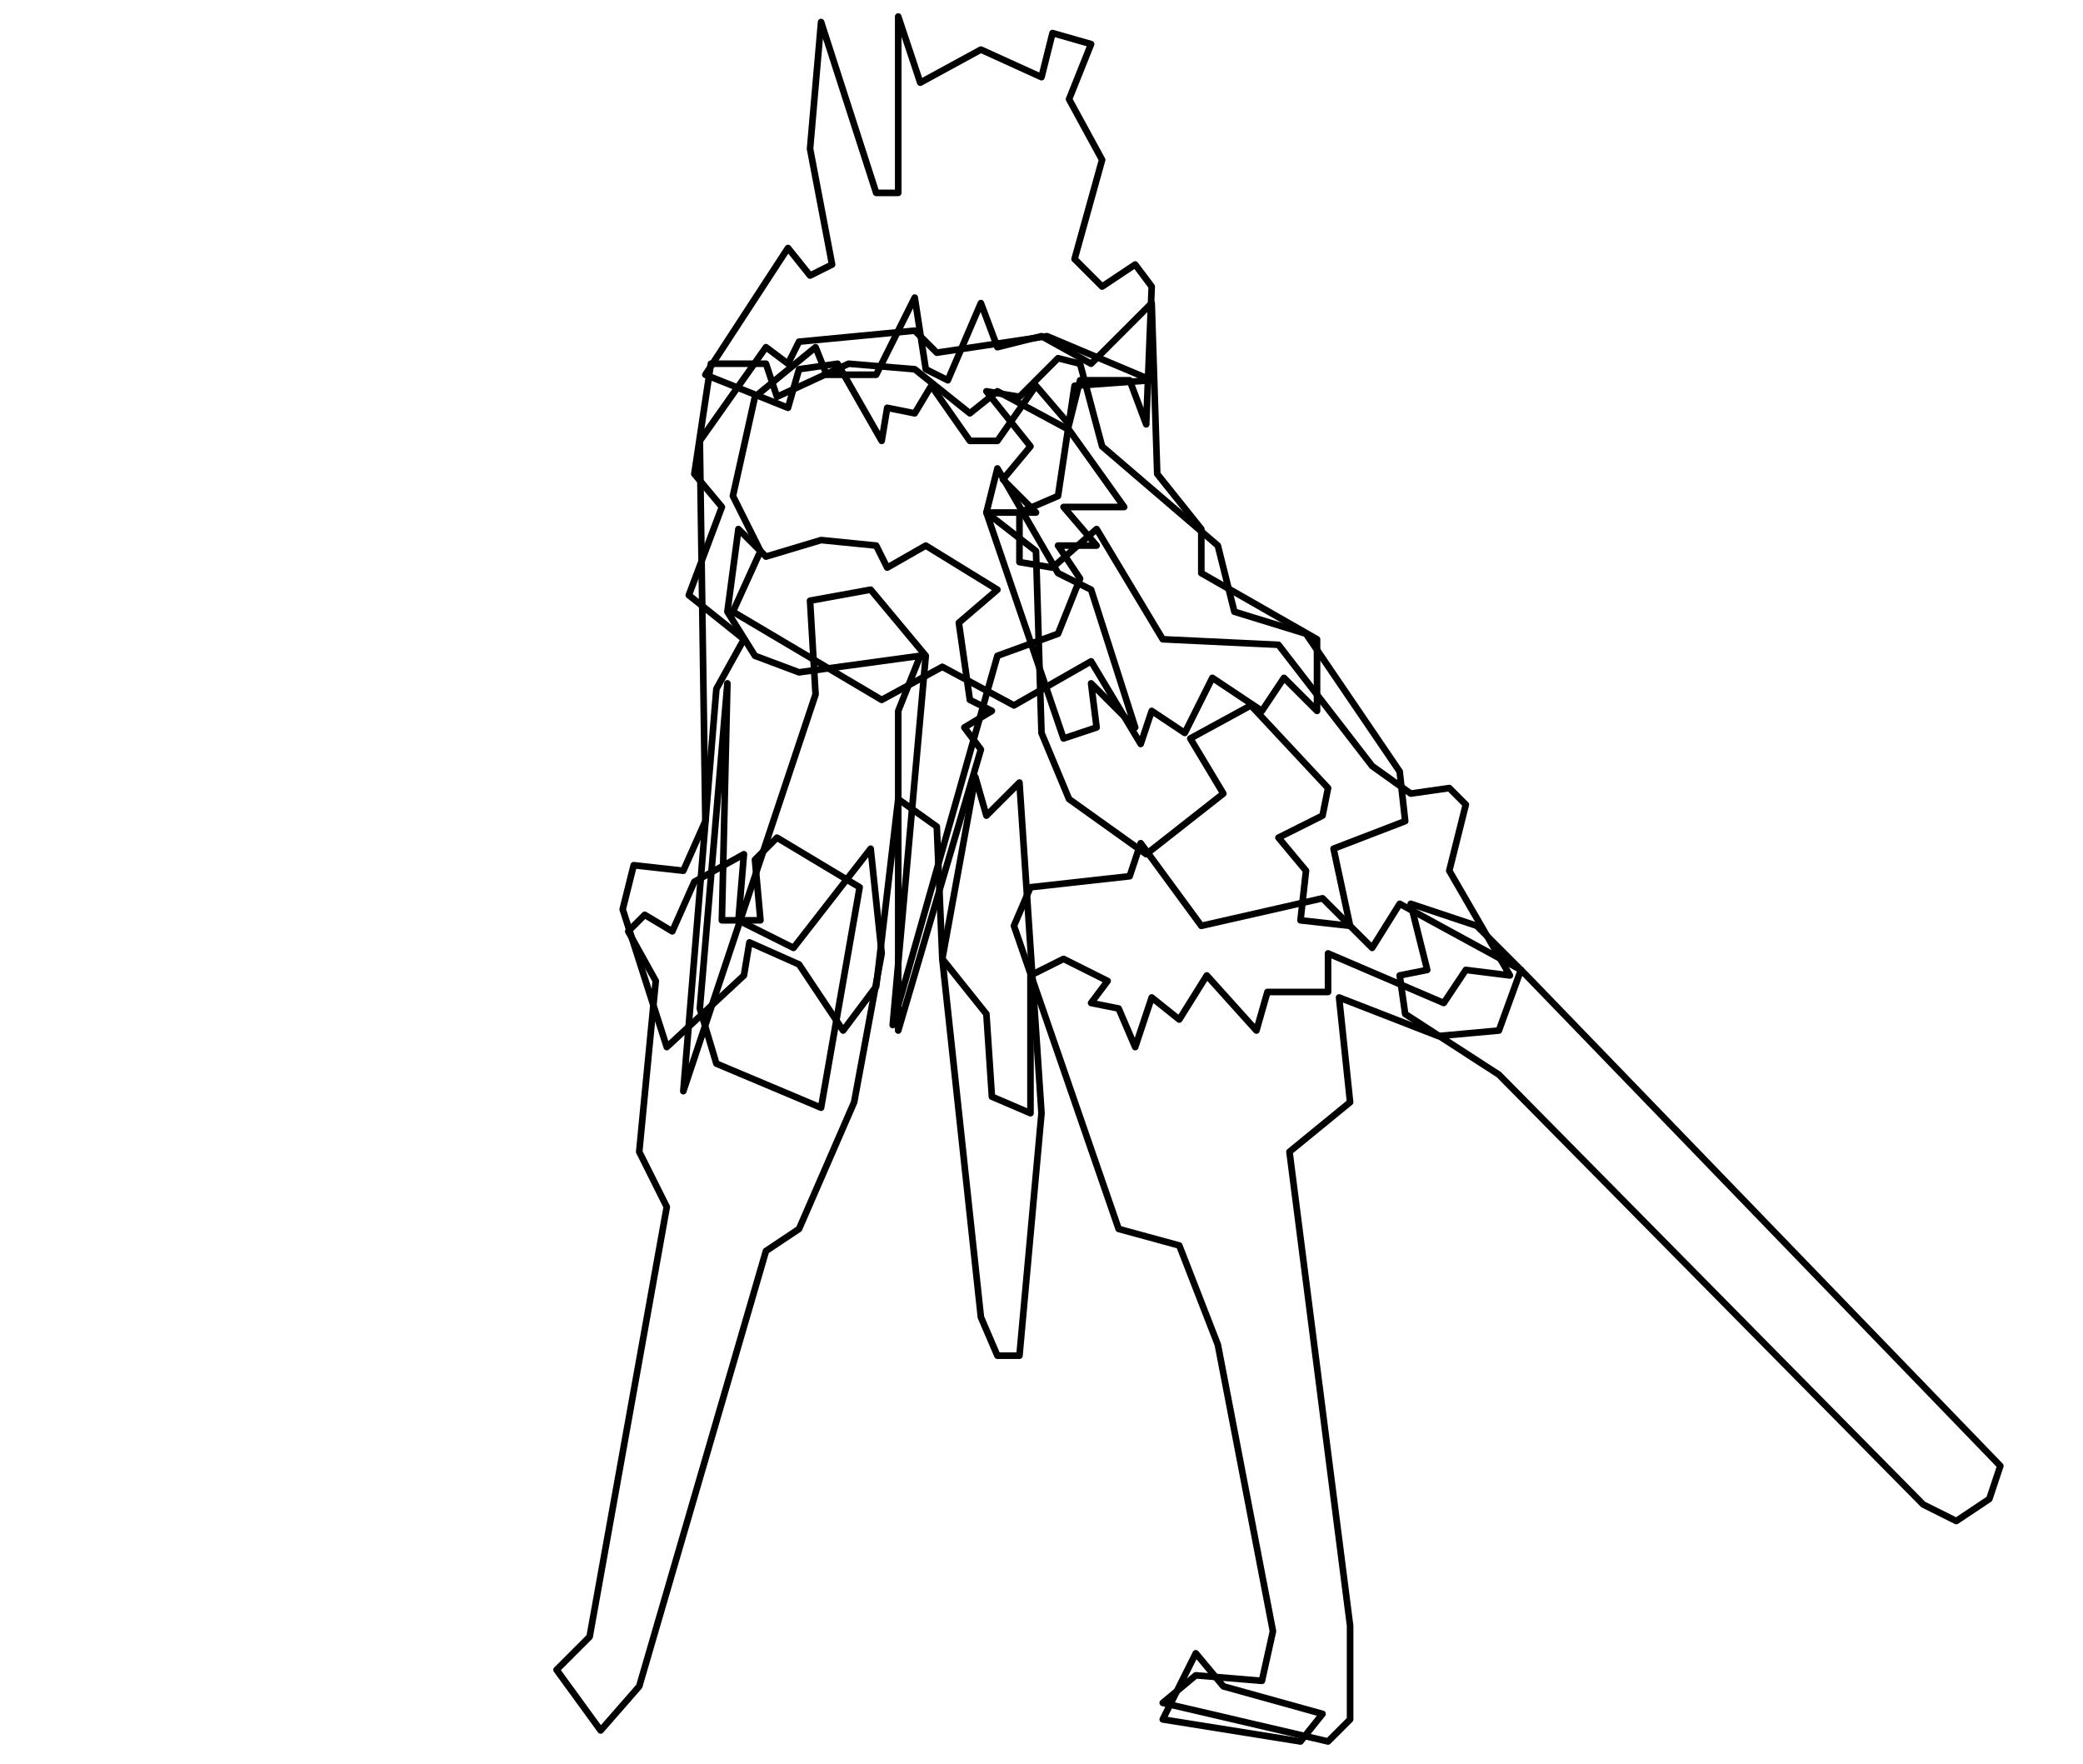
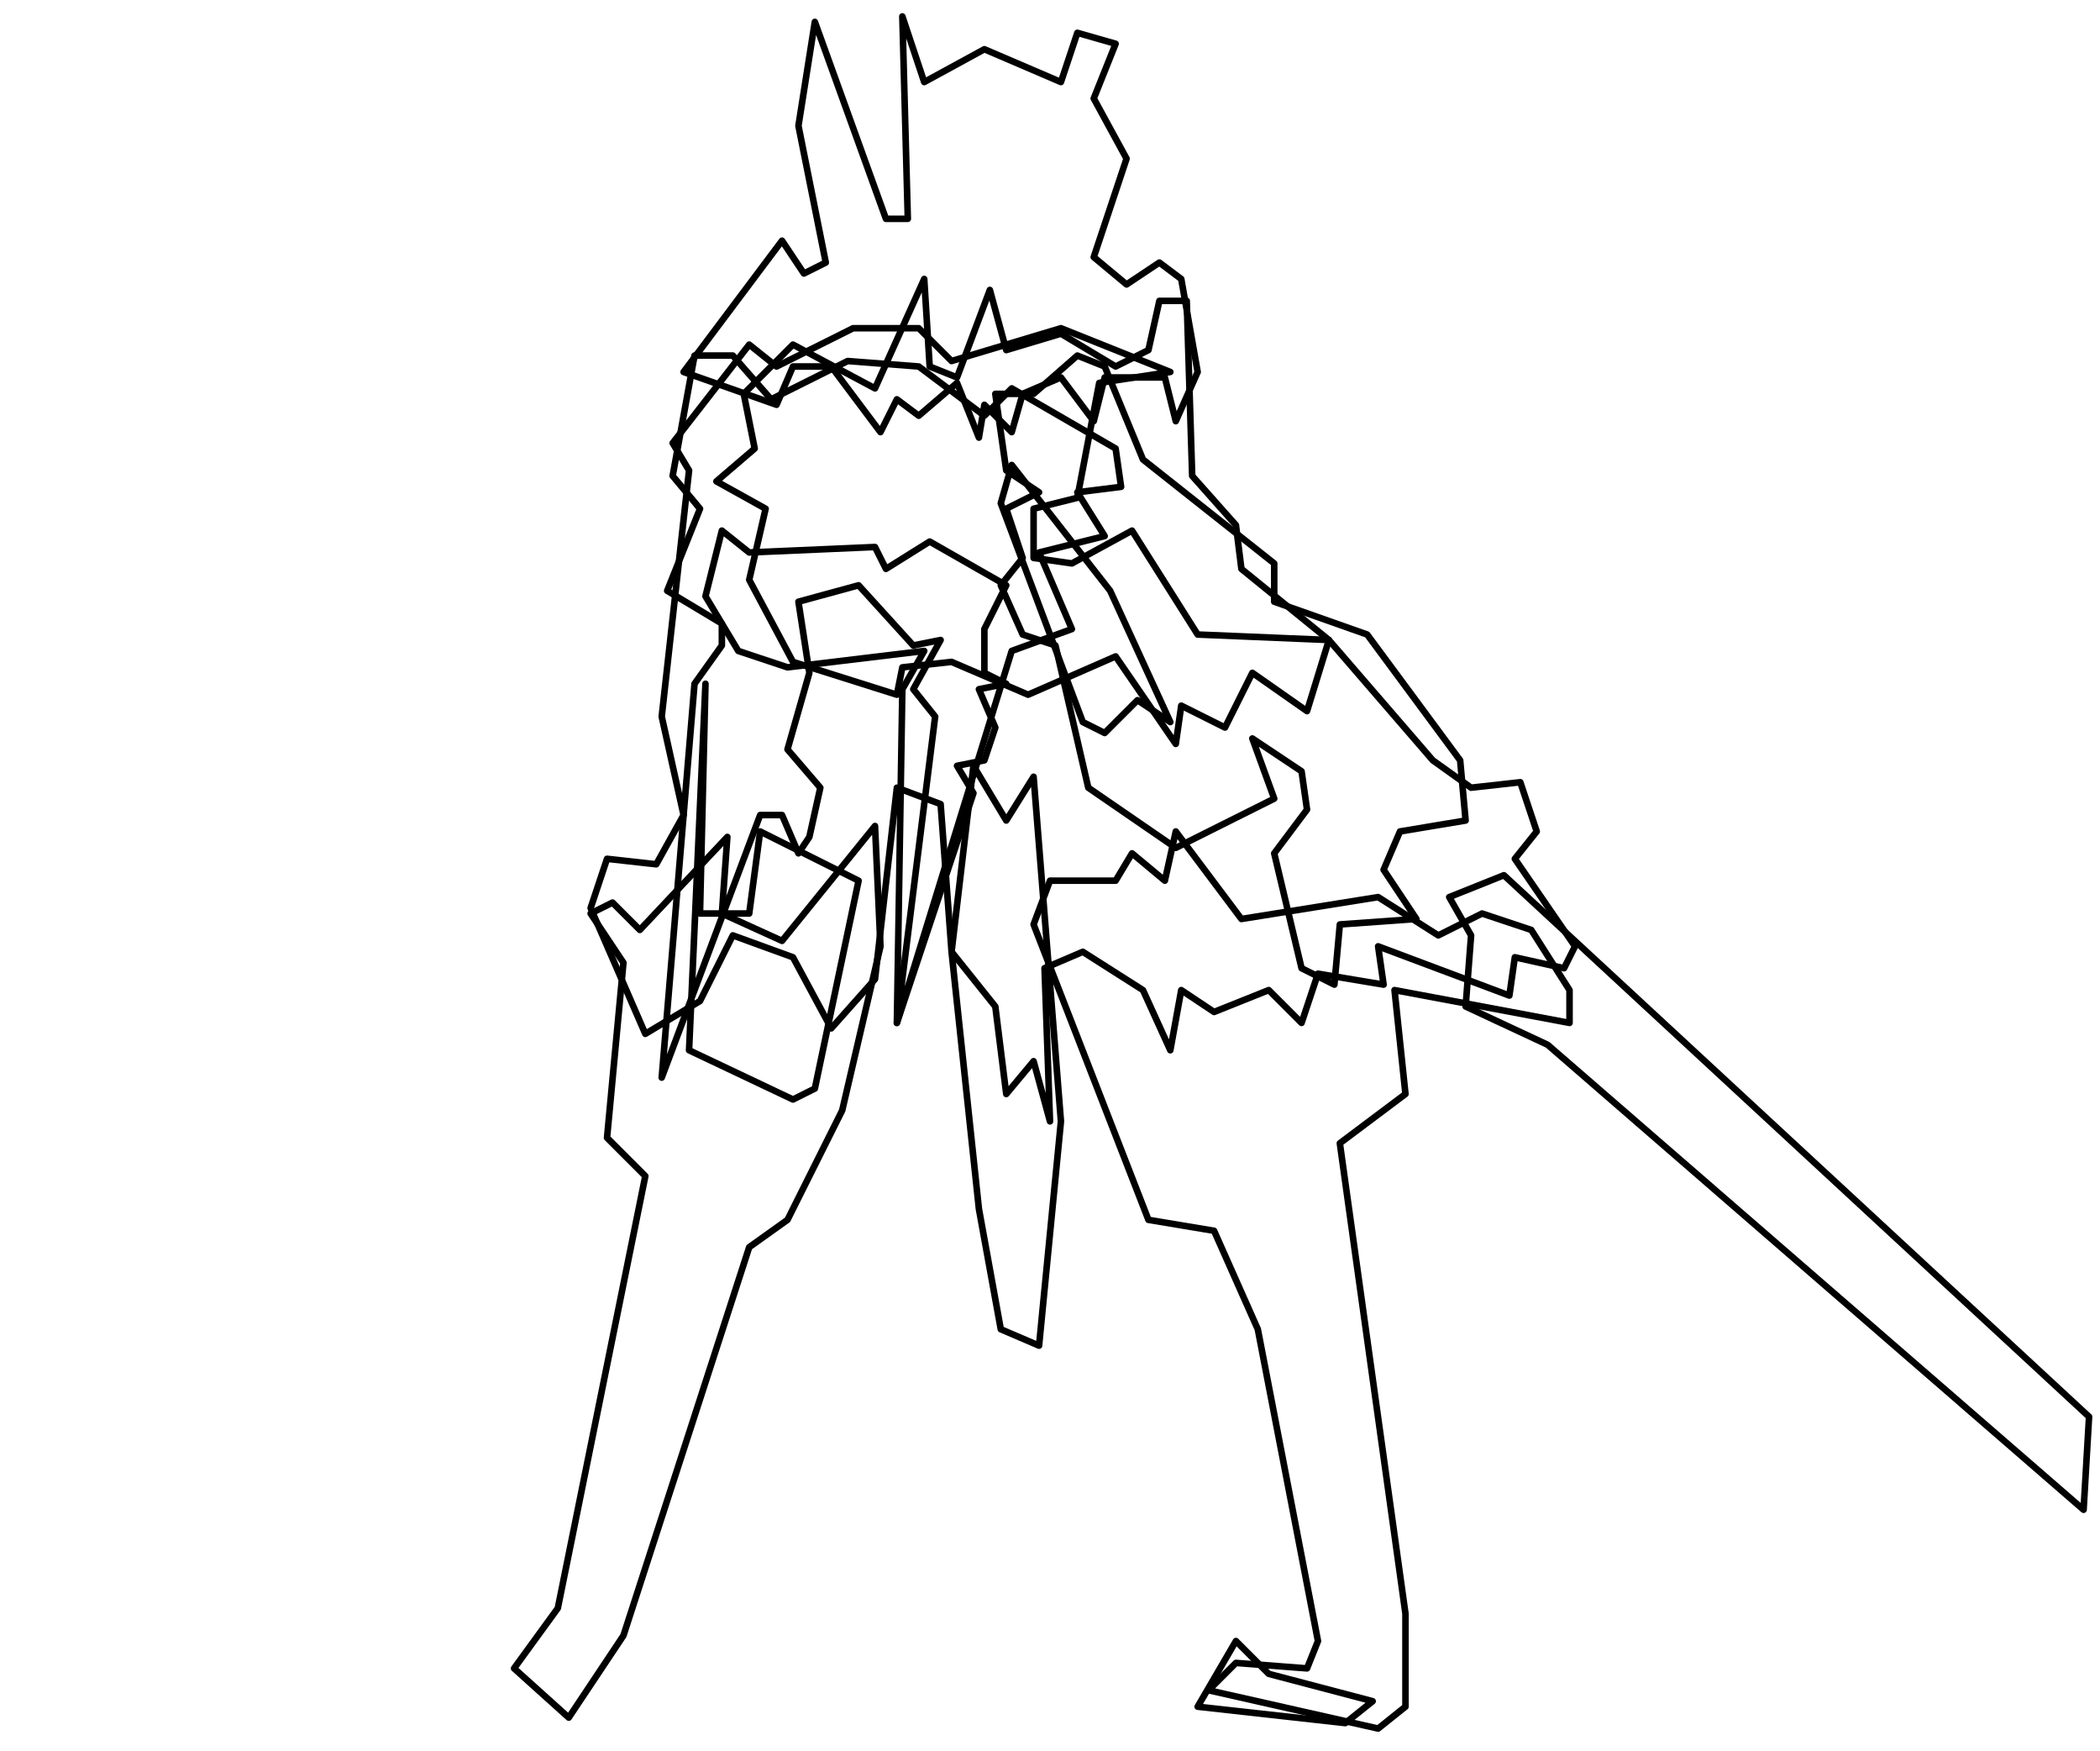
- <svg xmlns="http://www.w3.org/2000/svg" viewBox="0 0 378 320" fill="none" stroke="currentColor" stroke-width="1.2" stroke-linejoin="round">
-   <path id="dz-arm-r" d="M129 66L139 66L141 72L154 66L166 67L176 75L181 71L194 78L204 92L193 92L199 99L192 99L196 105L192 115L181 119L162 186L168 119L158 107L147 109L148 126L124 198L130 125L135 116L125 108L131 92L126 86L129 66Z" />
-   <path id="dz-arm-l" d="M192 65L196 66L200 81L221 99L224 111L237 115L254 140L255 149L242 154L245 168L236 167L237 158L232 152L240 148L241 143L227 128L216 134L222 144L208 155L194 145L189 133L188 100L179 93L188 93L182 87L187 81L179 71L185 72L192 65Z" />
-   <path id="dz-chest" d="M166 54L168 67L172 69L178 55L181 63L189 61L198 66L209 55L210 86L218 96L218 104L239 116L239 129L233 123L229 129L220 123L215 133L209 129L207 135L198 120L184 128L171 121L160 127L133 111L138 100L133 90L137 72L148 63L150 68L159 68L166 54Z" />
-   <path id="dz-leg-l" d="M207 153L218 168L240 163L249 172L254 164L276 176L272 187L261 188L243 181L245 200L234 209L245 295L245 312L241 316L211 309L217 304L229 305L231 296L221 244L214 226L203 223L184 168L187 161L205 159L207 153Z" />
-   <path id="dz-head" d="M163 3L167 15L178 9L189 14L191 6L198 8L194 18L200 29L195 47L200 52L206 48L209 52L208 77L205 69L196 69L194 77L188 70L181 80L176 80L169 70L166 75L161 74L160 80L152 66L145 67L143 74L128 68L143 45L147 50L151 48L147 27L149 4L159 35L163 35L163 3Z" />
-   <path id="dz-body" d="M166 60L170 64L190 61L209 69L195 70L192 90L185 93L185 102L191 103L199 96L211 116L232 117L249 139L256 144L263 143L266 146L263 158L274 177L266 176L262 182L241 173L241 180L230 180L228 187L219 177L214 185L209 181L206 190L203 183L198 182L201 178L193 174L187 177L187 202L180 199L179 184L171 174L170 150L163 145L159 179L153 187L145 175L136 171L135 177L121 190L113 165L115 157L124 158L128 149L127 80L139 63L143 66L145 62L166 60Z" />
-   <path id="dz-leg-r" d="M177 141L179 148L185 142L189 202L185 246L181 246L178 239L171 174L177 141ZM158 154L160 173L155 200L145 223L139 227L116 306L109 314L101 303L107 297L121 219L116 209L119 178L114 169L117 166L122 169L126 160L135 155L134 167L144 172L158 154Z" />
-   <path id="dz-weapon" d="M181 85L192 104L198 107L206 132L198 124L199 132L193 134L179 93L181 85ZM134 96L139 101L149 98L159 99L161 103L168 99L181 107L174 113L176 127L180 129L175 132L178 136L163 187L163 129L167 119L145 122L137 119L132 111L134 96ZM132 124L131 167L138 167L137 156L141 152L156 161L149 201L130 193L127 183L132 124ZM256 164L268 168L277 177L363 266L361 272L355 276L349 273L272 195L255 184L254 177L259 176L256 164ZM217 300L222 306L240 311L236 316L211 312L217 300Z" />
+ <svg xmlns="http://www.w3.org/2000/svg" viewBox="0 0 384 320" fill="none" stroke="currentColor" stroke-width="1.2" stroke-linejoin="round">
+   <path id="dz-arm-r" d="M127 65L134 65L141 73L155 66L168 67L180 76L185 71L204 82L205 89L197 90L202 98L190 101L196 115L185 119L164 187L171 131L167 126L172 117L167 118L157 107L146 110L148 123L144 137L150 144L148 153L146 156L143 149L139 149L121 197L127 125L132 118L132 114L122 108L128 93L123 87L127 65Z" />
+   <path id="dz-arm-l" d="M197 65L202 67L209 84L233 103L233 110L250 116L267 139L268 150L256 152L253 159L259 168L245 169L244 180L238 177L233 156L239 148L238 141L229 135L233 146L215 155L199 144L193 118L187 116L183 107L187 102L184 93L190 90L184 86L182 72L189 72L197 65Z" />
+   <path id="dz-chest" d="M169 51L170 67L175 69L181 53L184 64L194 61L204 67L210 64L212 55L217 55L218 87L226 96L227 104L243 117L239 130L229 123L224 133L216 129L215 136L204 120L188 127L174 121L165 122L164 127L145 121L137 106L140 93L131 88L138 82L136 72L145 63L160 71L169 51Z" />
+   <path id="dz-leg-l" d="M215 152L227 168L252 164L263 171L271 167L280 170L287 181L287 187L255 181L257 200L245 209L257 295L257 312L252 316L221 309L226 304L239 305L241 300L230 243L222 225L210 223L189 169L192 161L204 161L207 156L213 161L215 152Z" />
+   <path id="dz-head" d="M165 3L169 15L180 9L194 15L197 6L204 8L200 18L206 29L200 47L206 52L212 48L216 51L219 68L215 77L213 69L202 69L200 77L194 69L187 72L185 79L180 74L179 80L175 70L168 76L164 73L161 79L152 67L145 67L142 74L125 68L143 44L147 50L151 48L146 23L149 4L162 40L166 40L165 3Z" />
+   <path id="dz-body" d="M156 60L168 60L174 66L194 60L214 68L201 70L197 91L189 93L189 102L196 103L207 97L219 116L243 117L262 139L269 144L278 143L281 152L277 157L288 173L286 177L277 175L276 182L252 173L253 180L241 178L238 187L232 181L222 185L216 181L214 192L209 181L198 174L191 177L192 205L189 194L184 200L182 184L174 174L172 147L164 144L160 179L152 188L145 175L134 171L128 183L118 189L108 166L111 157L120 158L125 149L121 131L126 86L123 81L137 63L142 67L156 60Z" />
+   <path id="dz-leg-r" d="M178 140L184 150L189 142L194 205L190 246L183 243L179 221L174 174L178 140ZM160 151L161 173L154 203L144 223L137 228L114 299L104 314L94 305L102 294L118 215L111 208L114 176L108 167L112 165L117 170L133 153L132 167L143 172L160 151Z" />
+   <path id="dz-weapon" d="M185 85L203 108L214 132L208 128L202 134L198 132L183 92L185 85ZM132 97L137 101L160 100L162 104L170 99L184 107L180 115L180 123L184 125L179 126L182 133L180 139L175 140L178 145L164 187L165 126L169 119L144 122L135 119L129 109L132 97ZM129 125L128 167L137 167L139 152L157 161L149 199L145 201L126 192L129 125ZM275 160L382 259L381 276L283 191L268 184L269 171L265 164L275 160ZM226 300L232 306L251 311L246 315L219 312L226 300Z" />
</svg>
